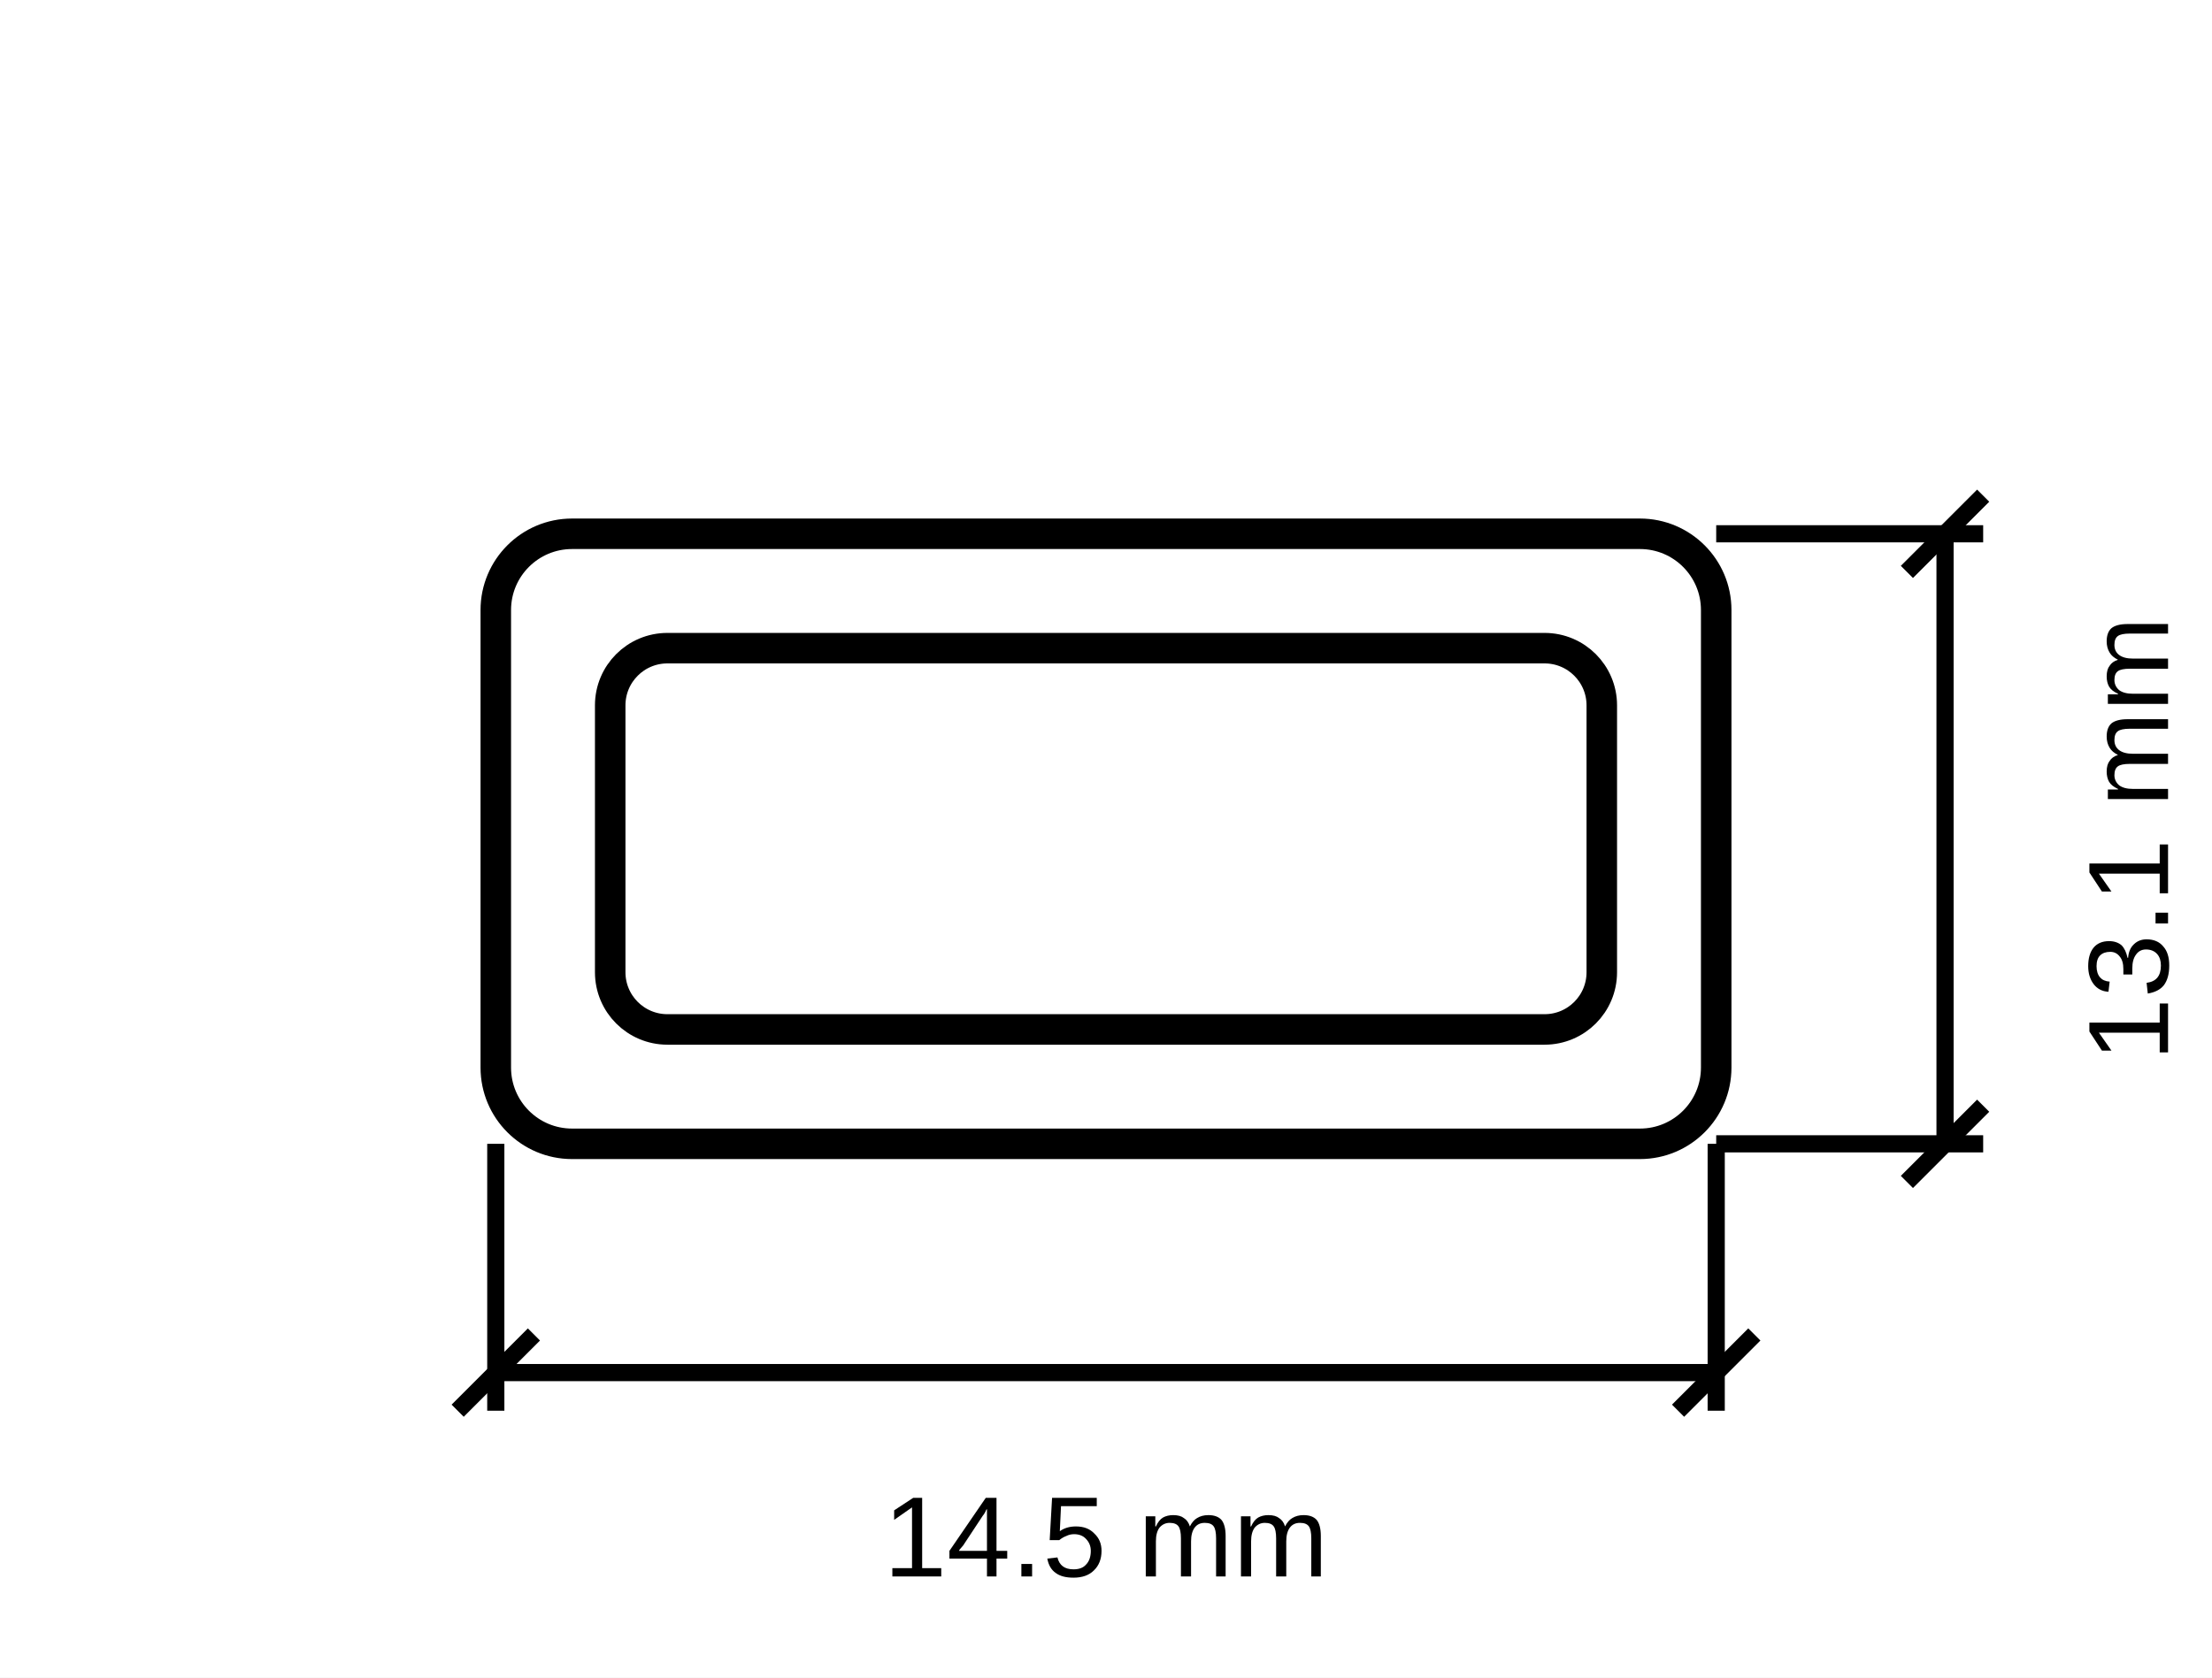
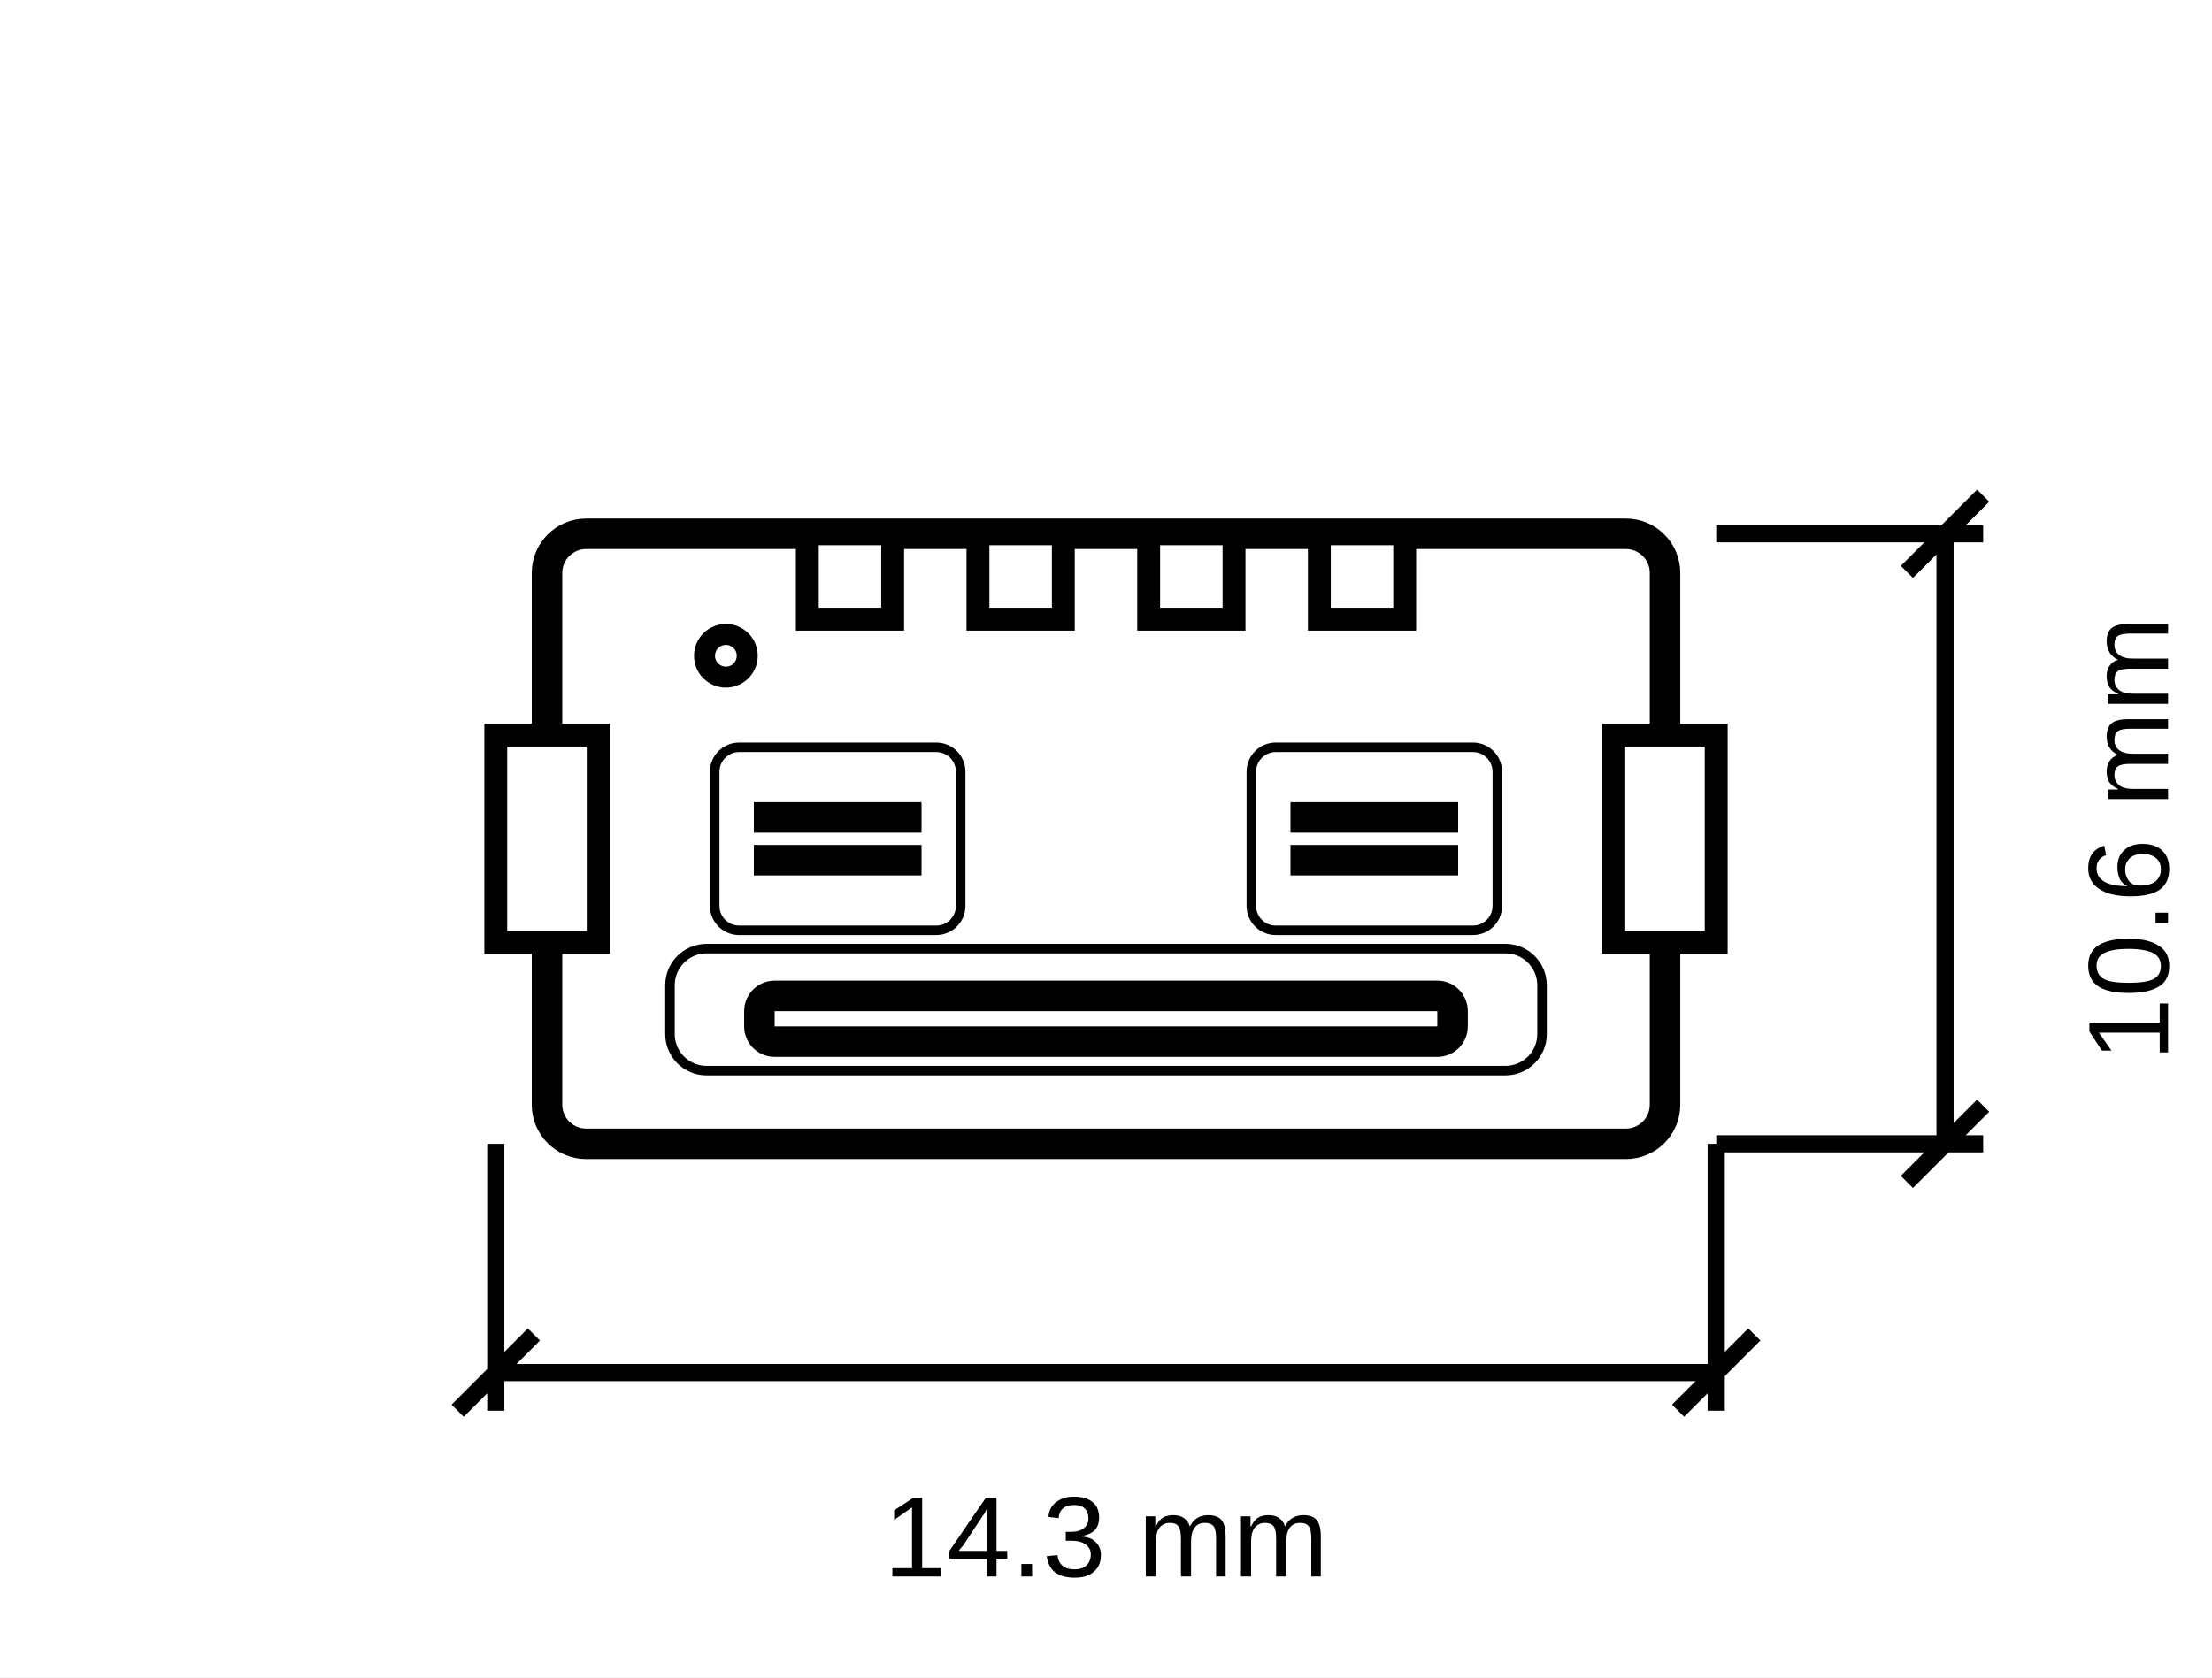
<svg xmlns="http://www.w3.org/2000/svg" width="58mm" height="44mm" viewBox="0 0 58 44">
  <rect x="0" y="0" width="58" height="44" fill="#FFFFFF" stroke="none" />
-   <rect x="13" y="14" width="32" height="16" rx="2" ry="2" fill="#FFFFFF" stroke="#000000" stroke-width="0.8" />
-   <rect x="16" y="17" width="26" height="10" rx="1.5" ry="1.5" fill="#FFFFFF" stroke="#000000" stroke-width="0.8" />
-   <line x1="21.2" y1="24.8" x2="21.2" y2="19.2" fill="#000000" stroke="#FFFFFF" stroke-width="0.6" />
-   <line x1="26.4" y1="24.8" x2="26.4" y2="19.2" fill="#000000" stroke="#FFFFFF" stroke-width="0.6" />
-   <line x1="31.6" y1="24.8" x2="31.6" y2="19.2" fill="#000000" stroke="#FFFFFF" stroke-width="0.6" />
-   <line x1="36.8" y1="24.8" x2="36.8" y2="19.2" fill="#000000" stroke="#FFFFFF" stroke-width="0.6" />
+   <rect x="14.343" y="14" width="29.315" height="16" rx="1.026" ry="1.026" fill="#FFFFFF" stroke="#000000" stroke-width="0.8" />
+   <rect x="13" y="19.28" width="2.685" height="5.44" fill="#FFFFFF" stroke="#000000" stroke-width="0.6" />
+   <rect x="42.315" y="19.28" width="2.685" height="5.44" fill="#FFFFFF" stroke="#000000" stroke-width="0.6" />
+   <rect x="21.168" y="14" width="2.238" height="2.24" fill="#FFFFFF" stroke="#000000" stroke-width="0.6" />
+   <rect x="25.643" y="14" width="2.238" height="2.24" fill="#FFFFFF" stroke="#000000" stroke-width="0.6" />
+   <rect x="30.119" y="14" width="2.238" height="2.24" fill="#FFFFFF" stroke="#000000" stroke-width="0.6" />
+   <rect x="34.594" y="14" width="2.238" height="2.24" fill="#FFFFFF" stroke="#000000" stroke-width="0.6" />
+   <rect x="18.74" y="19.6" width="6.449" height="4.8" rx="0.64" ry="0.64" fill="#FFFFFF" stroke="#000000" stroke-width="0.25" />
+   <line x1="19.766" y1="22.56" x2="24.163" y2="22.56" fill="#000000" stroke="#000000" stroke-width="0.8" />
+   <line x1="19.766" y1="21.44" x2="24.163" y2="21.44" fill="#000000" stroke="#000000" stroke-width="0.8" />
+   <rect x="32.811" y="19.6" width="6.449" height="4.8" rx="0.64" ry="0.64" fill="#FFFFFF" stroke="#000000" stroke-width="0.25" />
+   <line x1="33.837" y1="22.56" x2="38.234" y2="22.56" fill="#000000" stroke="#000000" stroke-width="0.8" />
+   <line x1="33.837" y1="21.44" x2="38.234" y2="21.44" fill="#000000" stroke="#000000" stroke-width="0.8" />
+   <rect x="17.567" y="24.88" width="22.866" height="3.2" rx="0.96" ry="0.96" fill="#FFFFFF" stroke="#000000" stroke-width="0.25" />
+   <rect x="19.912" y="26.12" width="18.175" height="1.2" rx="0.4" ry="0.4" fill="#FFFFFF" stroke="#000000" stroke-width="0.8" />
+   <circle cx="19.033" cy="17.2" r="0.56" fill="#FFFFFF" stroke="#000000" stroke-width="0.55" />
  <line x1="13" y1="30" x2="13" y2="37" fill="#000000" stroke="#000000" stroke-width="0.45" />
  <line x1="45" y1="30" x2="45" y2="37" fill="#000000" stroke="#000000" stroke-width="0.45" />
  <line x1="13" y1="36" x2="45" y2="36" fill="#000000" stroke="#000000" stroke-width="0.45" />
  <line x1="12" y1="37" x2="14" y2="35" fill="#000000" stroke="#000000" stroke-width="0.45" />
  <line x1="44" y1="37" x2="46" y2="35" fill="#000000" stroke="#000000" stroke-width="0.45" />
  <line x1="45" y1="30" x2="52" y2="30" fill="#000000" stroke="#000000" stroke-width="0.45" />
  <line x1="45" y1="14" x2="52" y2="14" fill="#000000" stroke="#000000" stroke-width="0.45" />
  <line x1="51" y1="30" x2="51" y2="14" fill="#000000" stroke="#000000" stroke-width="0.45" />
  <line x1="50" y1="31" x2="52" y2="29" fill="#000000" stroke="#000000" stroke-width="0.45" />
  <line x1="50" y1="15" x2="52" y2="13" fill="#000000" stroke="#000000" stroke-width="0.45" />
-   <text x="29" y="40.5" font-family="Arial, sans-serif" font-size="3" text-anchor="middle" dominant-baseline="middle" fill="#000000">14.5 mm</text>
-   <text x="56" y="22" font-family="Arial, sans-serif" font-size="3" text-anchor="middle" dominant-baseline="middle" fill="#000000" transform="rotate(-90.000,56,22)">13.1 mm</text>
+   <text x="29" y="40.5" font-family="Arial, sans-serif" font-size="3" text-anchor="middle" dominant-baseline="middle" fill="#000000">14.3 mm</text>
+   <text x="56" y="22" font-family="Arial, sans-serif" font-size="3" text-anchor="middle" dominant-baseline="middle" fill="#000000" transform="rotate(-90.000,56,22)">10.6 mm</text>
</svg>
